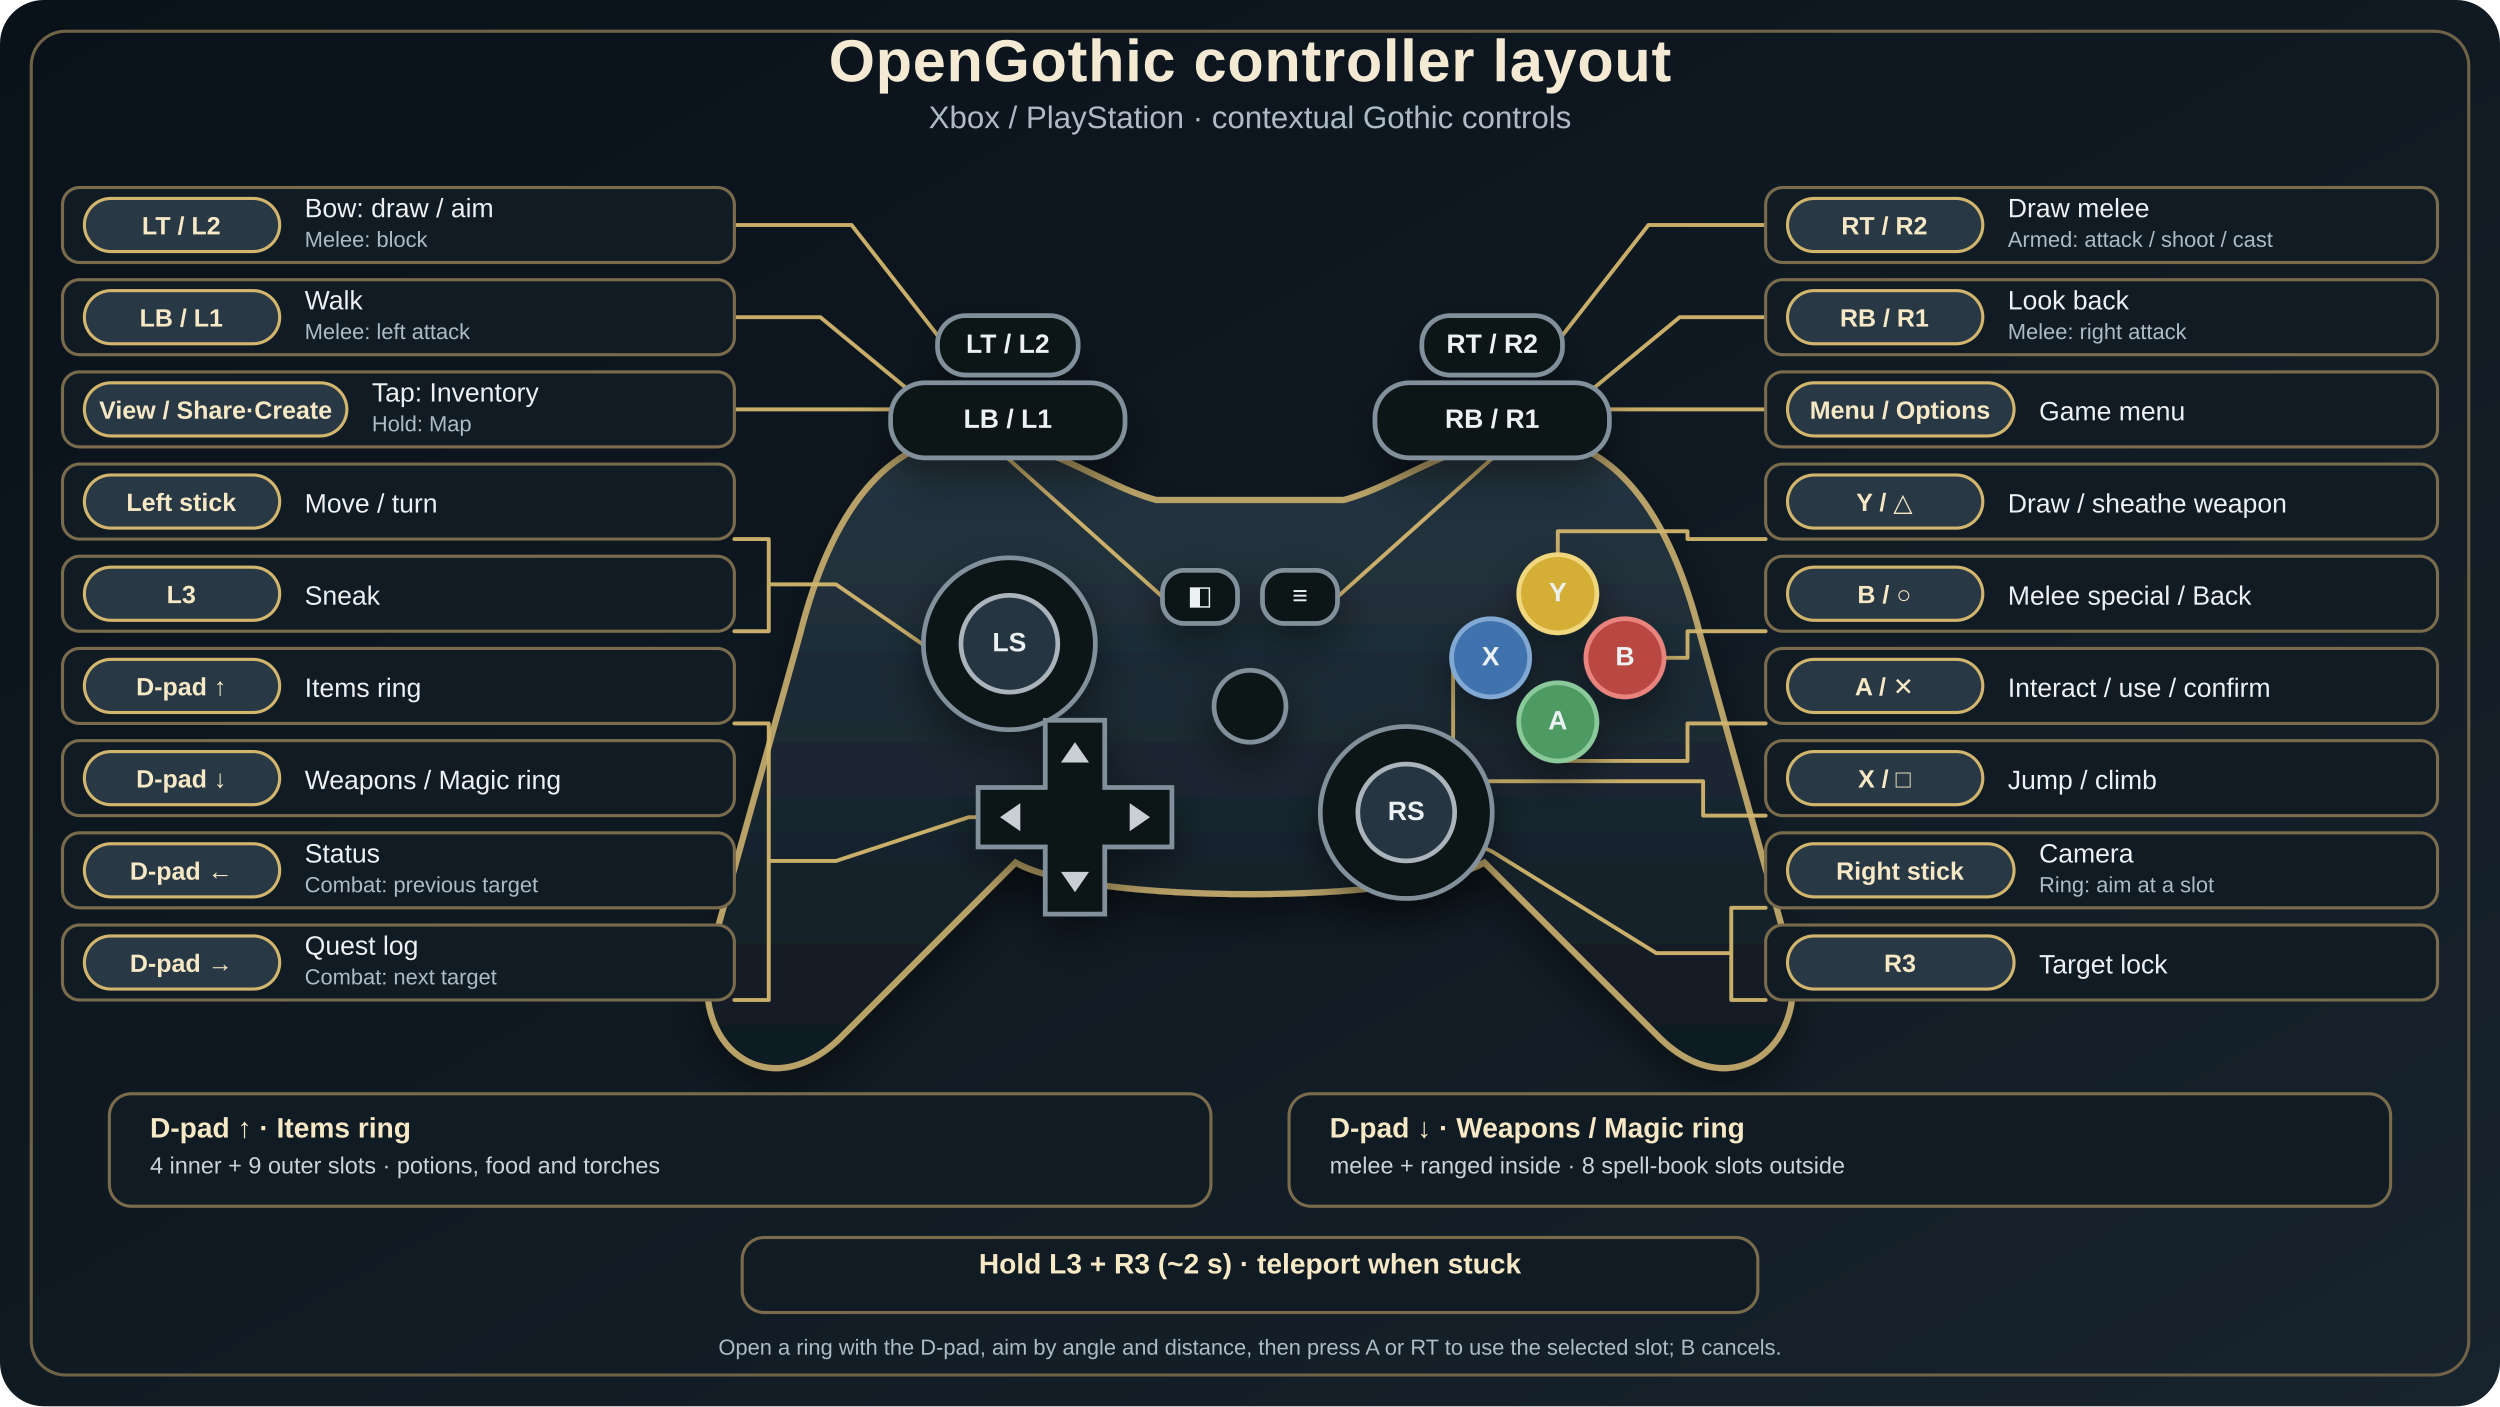
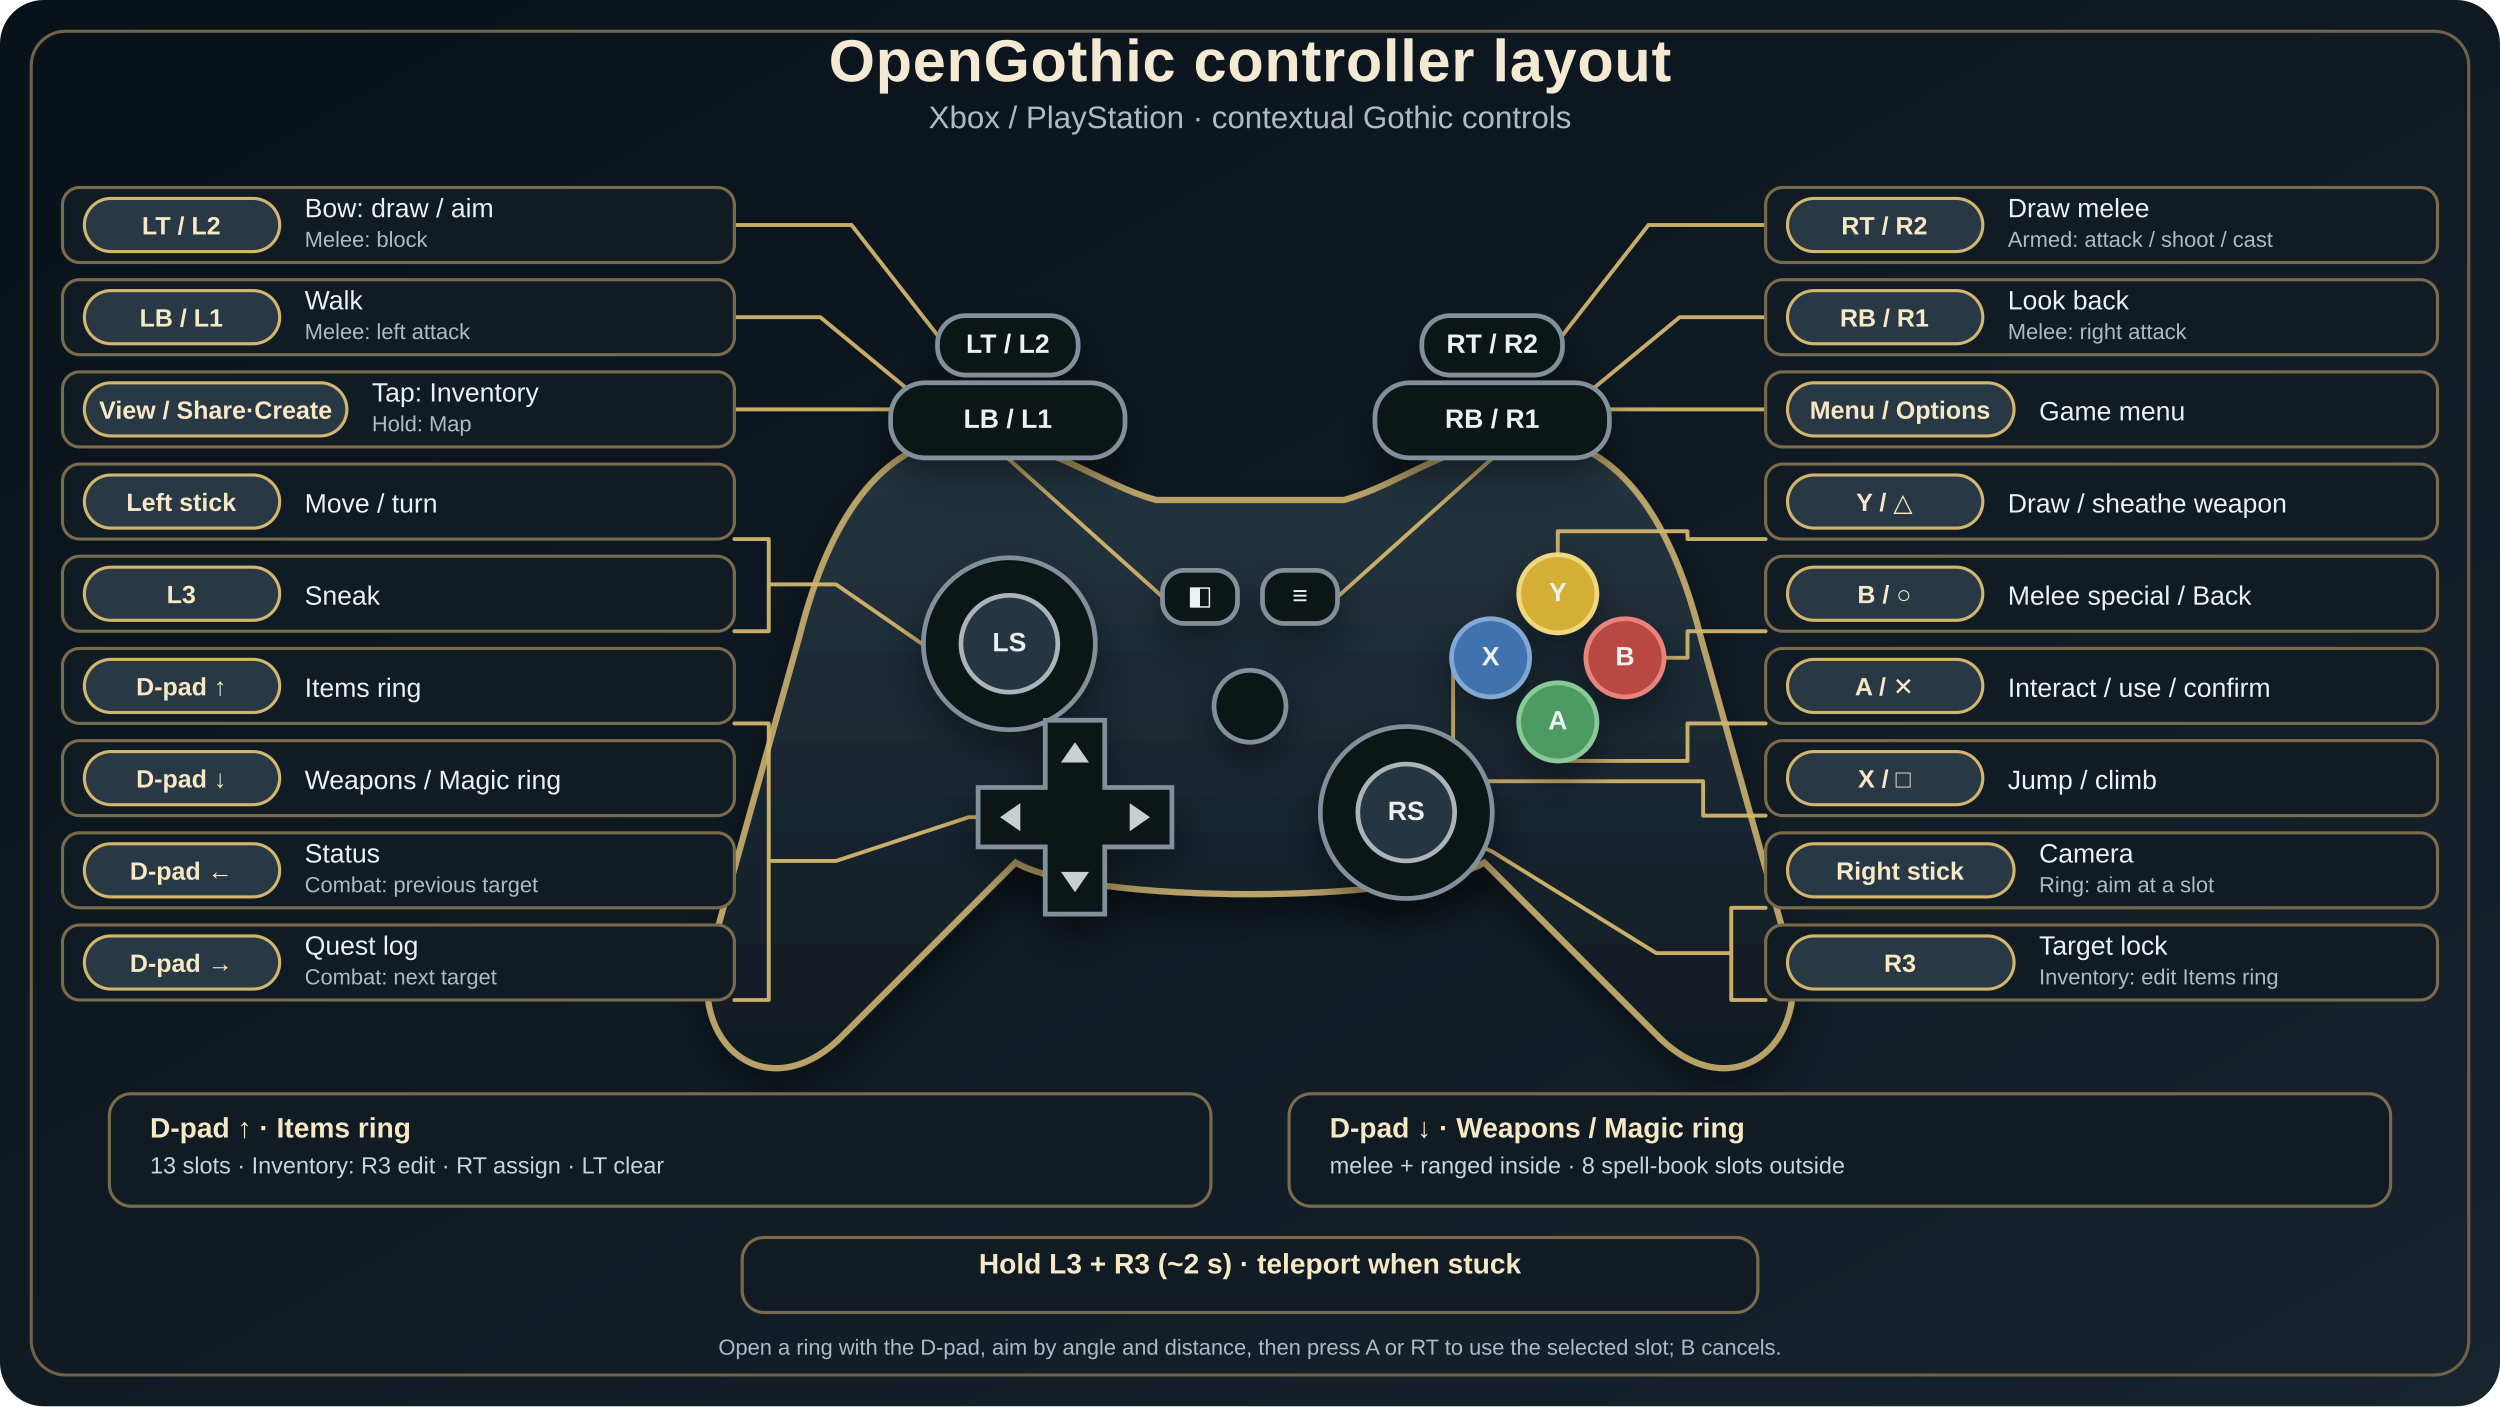
<svg xmlns="http://www.w3.org/2000/svg" viewBox="0 0 1600 900" role="img" aria-labelledby="title desc">
  <defs>
    <linearGradient id="bg" x1="0" y1="0" x2="1" y2="1">
      <stop offset="0" stop-color="#091119" />
      <stop offset="1" stop-color="#17232d" />
    </linearGradient>
    <linearGradient id="pad" x1="0" y1="0" x2="0" y2="1">
      <stop offset="0" stop-color="#263642" />
      <stop offset="1" stop-color="#101a22" />
    </linearGradient>
    <filter id="shadow" x="-20%" y="-20%" width="140%" height="160%">
      <feDropShadow dx="0" dy="12" stdDeviation="14" flood-color="#000" flood-opacity=".45" />
    </filter>
    <style>
      .title{font:600 38px 'Segoe UI',Arial,sans-serif;fill:#f4ead4;letter-spacing:.5px}
      .subtitle{font:400 20px 'Segoe UI',Arial,sans-serif;fill:#aebbc5}
      .card{fill:#111b24;stroke:#796b4c;stroke-width:2}
      .badge{fill:#283845;stroke:#d2b66d;stroke-width:2}
      .key{font:600 16px 'Segoe UI Symbol','Segoe UI',Arial,sans-serif;fill:#f7e9c5;text-anchor:middle}
      .action{font:500 17px 'Segoe UI',Arial,sans-serif;fill:#edf1f3}
      .small{font:400 14px 'Segoe UI',Arial,sans-serif;fill:#aebbc5}
      .wire{fill:none;stroke:#d2b66d;stroke-width:2.5;stroke-linecap:round;stroke-linejoin:round;opacity:.95}
      .dot{fill:#d2b66d}
      .pad{fill:url(#pad);stroke:#b9a268;stroke-width:4}
      .control{fill:#0b1218;stroke:#81909a;stroke-width:3}
      .controlText{font:600 17px 'Segoe UI Symbol','Segoe UI',Arial,sans-serif;fill:#ecf1f3;text-anchor:middle;dominant-baseline:middle}
      .footerTitle{font:600 18px 'Segoe UI',Arial,sans-serif;fill:#f7e9c5}
      .footerText{font:400 15px 'Segoe UI',Arial,sans-serif;fill:#cbd3d8}
    </style>
  </defs>
  <rect width="1600" height="900" rx="28" fill="url(#bg)" />
  <rect x="20" y="20" width="1560" height="860" rx="22" fill="none" stroke="#6f6247" stroke-width="2" />
  <text x="800" y="52" class="title" text-anchor="middle">OpenGothic controller layout</text>
  <text x="800" y="82" class="subtitle" text-anchor="middle">Xbox / PlayStation · contextual Gothic controls</text>
  <g filter="url(#shadow)">
    <path class="pad" d="M620 280 C568 280 532 327 512 406 L456 606       C438 670 493 711 540 662 L650 552 C696 579 904 579 950 552       L1060 662 C1107 711 1162 670 1144 606 L1088 406       C1068 327 1032 280 980 280 C931 280 897 310 860 320 H740       C703 310 669 280 620 280 Z" />
  </g>
  <g class="wire">
    <path d="M470 144 H545 L605 221" />
    <path d="M470 203 H525 L605 269" />
    <path d="M1130 144 H1055 L995 221" />
    <path d="M1130 203 H1075 L995 269" />
    <path d="M470 262 H610 L744 382" />
    <path d="M1130 262 H990 L856 382" />
    <path d="M470 345 H492 V404 H470 M492 374 H535 L590 412 H646" />
    <path d="M470 463 H492 V640 H470 M492 551 H535 L620 523 H688" />
    <path d="M1130 345 H1080 V340 H997 V355" />
    <path d="M1130 404 H1080 V421 H1065" />
    <path d="M1130 463 H1080 V487 H997 V487" />
    <path d="M1130 522 H1090 V500 H930 V421 H929" />
    <path d="M1130 581 H1108 V640 H1130 M1108 610 H1060 L955 545 L900 520" />
  </g>
  <g filter="url(#shadow)">
    <rect x="570" y="245" width="150" height="48" rx="22" class="control" />
    <rect x="880" y="245" width="150" height="48" rx="22" class="control" />
    <rect x="600" y="202" width="90" height="38" rx="18" class="control" />
    <rect x="910" y="202" width="90" height="38" rx="18" class="control" />
    <text x="645" y="269" class="controlText">LB / L1</text>
    <text x="955" y="269" class="controlText">RB / R1</text>
    <text x="645" y="221" class="controlText">LT / L2</text>
    <text x="955" y="221" class="controlText">RT / R2</text>
    <circle cx="646" cy="412" r="55" class="control" />
    <circle cx="646" cy="412" r="31" fill="#263642" stroke="#aab4ba" stroke-width="3" />
    <text x="646" y="412" class="controlText">LS</text>
    <circle cx="900" cy="520" r="55" class="control" />
    <circle cx="900" cy="520" r="31" fill="#263642" stroke="#aab4ba" stroke-width="3" />
    <text x="900" y="520" class="controlText">RS</text>
    <g transform="translate(688 523)">
      <path d="M-19-62 H19 V-19 H62 V19 H19 V62 H-19 V19 H-62 V-19 H-19Z" class="control" />
      <path d="M0-48 L-9-35 H9Z M48 0 L35-9 V9Z M0 48 L-9 35 H9Z M-48 0 L-35-9 V9Z" fill="#c8d0d4" />
    </g>
    <g>
      <circle cx="997" cy="380" r="25" fill="#d4ae36" stroke="#f0d77d" stroke-width="3" />
      <circle cx="1040" cy="421" r="25" fill="#b94742" stroke="#e8847d" stroke-width="3" />
      <circle cx="954" cy="421" r="25" fill="#3f72ad" stroke="#82a9d4" stroke-width="3" />
      <circle cx="997" cy="462" r="25" fill="#4e9b62" stroke="#8ac99a" stroke-width="3" />
      <text x="997" y="380" class="controlText">Y</text>
      <text x="1040" y="421" class="controlText">B</text>
      <text x="954" y="421" class="controlText">X</text>
      <text x="997" y="462" class="controlText">A</text>
    </g>
    <rect x="744" y="365" width="48" height="34" rx="14" class="control" />
    <rect x="808" y="365" width="48" height="34" rx="14" class="control" />
    <text x="768" y="382" class="controlText">◧</text>
    <text x="832" y="382" class="controlText">≡</text>
    <circle cx="800" cy="452" r="23" class="control" />
  </g>
  <g>
    <rect x="40" y="120" width="430" height="48" rx="11" class="card" />
    <rect x="54" y="127" width="125" height="34" rx="17" class="badge" />
    <text x="116" y="150" class="key">LT / L2</text>
    <text x="195" y="139" class="action">Bow: draw / aim</text>
    <text x="195" y="158" class="small">Melee: block</text>
    <rect x="40" y="179" width="430" height="48" rx="11" class="card" />
    <rect x="54" y="186" width="125" height="34" rx="17" class="badge" />
    <text x="116" y="209" class="key">LB / L1</text>
    <text x="195" y="198" class="action">Walk</text>
    <text x="195" y="217" class="small">Melee: left attack</text>
    <rect x="40" y="238" width="430" height="48" rx="11" class="card" />
    <rect x="54" y="245" width="168" height="34" rx="17" class="badge" />
    <text x="138" y="268" class="key">View / Share·Create</text>
    <text x="238" y="257" class="action">Tap: Inventory</text>
    <text x="238" y="276" class="small">Hold: Map</text>
    <rect x="40" y="297" width="430" height="48" rx="11" class="card" />
    <rect x="54" y="304" width="125" height="34" rx="17" class="badge" />
    <text x="116" y="327" class="key">Left stick</text>
    <text x="195" y="328" class="action">Move / turn</text>
    <rect x="40" y="356" width="430" height="48" rx="11" class="card" />
    <rect x="54" y="363" width="125" height="34" rx="17" class="badge" />
    <text x="116" y="386" class="key">L3</text>
    <text x="195" y="387" class="action">Sneak</text>
    <rect x="40" y="415" width="430" height="48" rx="11" class="card" />
    <rect x="54" y="422" width="125" height="34" rx="17" class="badge" />
    <text x="116" y="445" class="key">D-pad ↑</text>
    <text x="195" y="446" class="action">Items ring</text>
    <rect x="40" y="474" width="430" height="48" rx="11" class="card" />
    <rect x="54" y="481" width="125" height="34" rx="17" class="badge" />
    <text x="116" y="504" class="key">D-pad ↓</text>
    <text x="195" y="505" class="action">Weapons / Magic ring</text>
    <rect x="40" y="533" width="430" height="48" rx="11" class="card" />
    <rect x="54" y="540" width="125" height="34" rx="17" class="badge" />
    <text x="116" y="563" class="key">D-pad ←</text>
    <text x="195" y="552" class="action">Status</text>
    <text x="195" y="571" class="small">Combat: previous target</text>
    <rect x="40" y="592" width="430" height="48" rx="11" class="card" />
    <rect x="54" y="599" width="125" height="34" rx="17" class="badge" />
    <text x="116" y="622" class="key">D-pad →</text>
    <text x="195" y="611" class="action">Quest log</text>
    <text x="195" y="630" class="small">Combat: next target</text>
  </g>
  <g>
    <rect x="1130" y="120" width="430" height="48" rx="11" class="card" />
    <rect x="1144" y="127" width="125" height="34" rx="17" class="badge" />
    <text x="1206" y="150" class="key">RT / R2</text>
    <text x="1285" y="139" class="action">Draw melee</text>
    <text x="1285" y="158" class="small">Armed: attack / shoot / cast</text>
    <rect x="1130" y="179" width="430" height="48" rx="11" class="card" />
    <rect x="1144" y="186" width="125" height="34" rx="17" class="badge" />
    <text x="1206" y="209" class="key">RB / R1</text>
    <text x="1285" y="198" class="action">Look back</text>
    <text x="1285" y="217" class="small">Melee: right attack</text>
    <rect x="1130" y="238" width="430" height="48" rx="11" class="card" />
    <rect x="1144" y="245" width="145" height="34" rx="17" class="badge" />
    <text x="1216" y="268" class="key">Menu / Options</text>
    <text x="1305" y="269" class="action">Game menu</text>
    <rect x="1130" y="297" width="430" height="48" rx="11" class="card" />
    <rect x="1144" y="304" width="125" height="34" rx="17" class="badge" />
    <text x="1206" y="327" class="key">Y / △</text>
    <text x="1285" y="328" class="action">Draw / sheathe weapon</text>
    <rect x="1130" y="356" width="430" height="48" rx="11" class="card" />
    <rect x="1144" y="363" width="125" height="34" rx="17" class="badge" />
    <text x="1206" y="386" class="key">B / ○</text>
    <text x="1285" y="387" class="action">Melee special / Back</text>
    <rect x="1130" y="415" width="430" height="48" rx="11" class="card" />
    <rect x="1144" y="422" width="125" height="34" rx="17" class="badge" />
    <text x="1206" y="445" class="key">A / ✕</text>
    <text x="1285" y="446" class="action">Interact / use / confirm</text>
    <rect x="1130" y="474" width="430" height="48" rx="11" class="card" />
    <rect x="1144" y="481" width="125" height="34" rx="17" class="badge" />
    <text x="1206" y="504" class="key">X / □</text>
    <text x="1285" y="505" class="action">Jump / climb</text>
    <rect x="1130" y="533" width="430" height="48" rx="11" class="card" />
    <rect x="1144" y="540" width="145" height="34" rx="17" class="badge" />
    <text x="1216" y="563" class="key">Right stick</text>
    <text x="1305" y="552" class="action">Camera</text>
    <text x="1305" y="571" class="small">Ring: aim at a slot</text>
    <rect x="1130" y="592" width="430" height="48" rx="11" class="card" />
    <rect x="1144" y="599" width="145" height="34" rx="17" class="badge" />
    <text x="1216" y="622" class="key">R3</text>
-     <text x="1305" y="623" class="action">Target lock</text>
+     <text x="1305" y="611" class="action">Target lock</text>
+     <text x="1305" y="630" class="small">Inventory: edit Items ring</text>
  </g>
  <g>
    <rect x="70" y="700" width="705" height="72" rx="14" class="card" />
    <text x="96" y="728" class="footerTitle">D-pad ↑ · Items ring</text>
-     <text x="96" y="751" class="footerText">4 inner + 9 outer slots · potions, food and torches</text>
+     <text x="96" y="751" class="footerText">13 slots · Inventory: R3 edit · RT assign · LT clear</text>
    <rect x="825" y="700" width="705" height="72" rx="14" class="card" />
    <text x="851" y="728" class="footerTitle">D-pad ↓ · Weapons / Magic ring</text>
    <text x="851" y="751" class="footerText">melee + ranged inside · 8 spell-book slots outside</text>
    <rect x="475" y="792" width="650" height="48" rx="14" class="card" />
    <text x="800" y="815" class="footerTitle" text-anchor="middle">Hold L3 + R3 (~2 s) · teleport when stuck</text>
  </g>
  <text x="800" y="867" class="small" text-anchor="middle">Open a ring with the D-pad, aim by angle and distance, then press A or RT to use the selected slot; B cancels.</text>
</svg>
